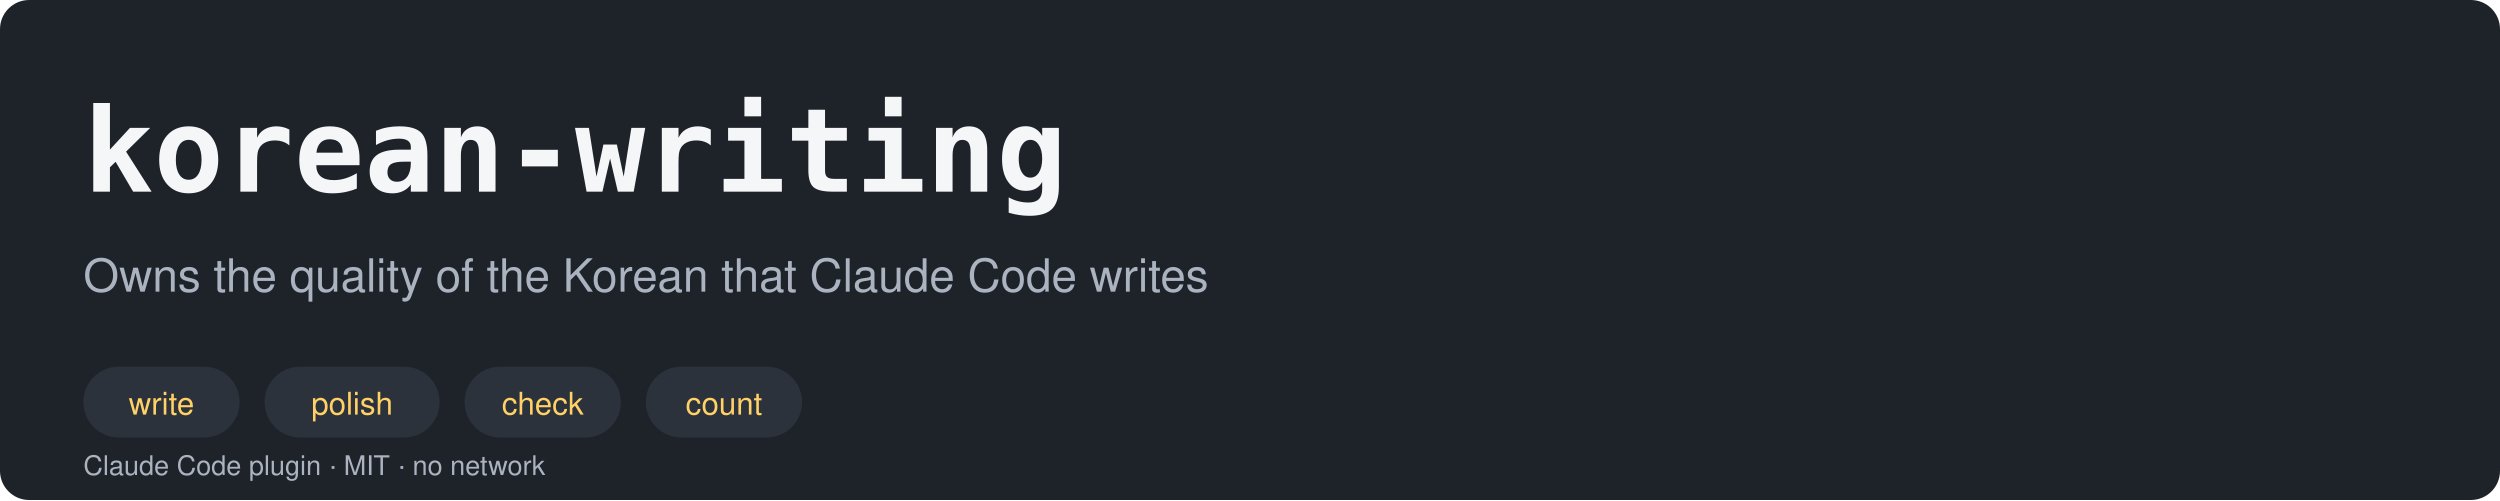
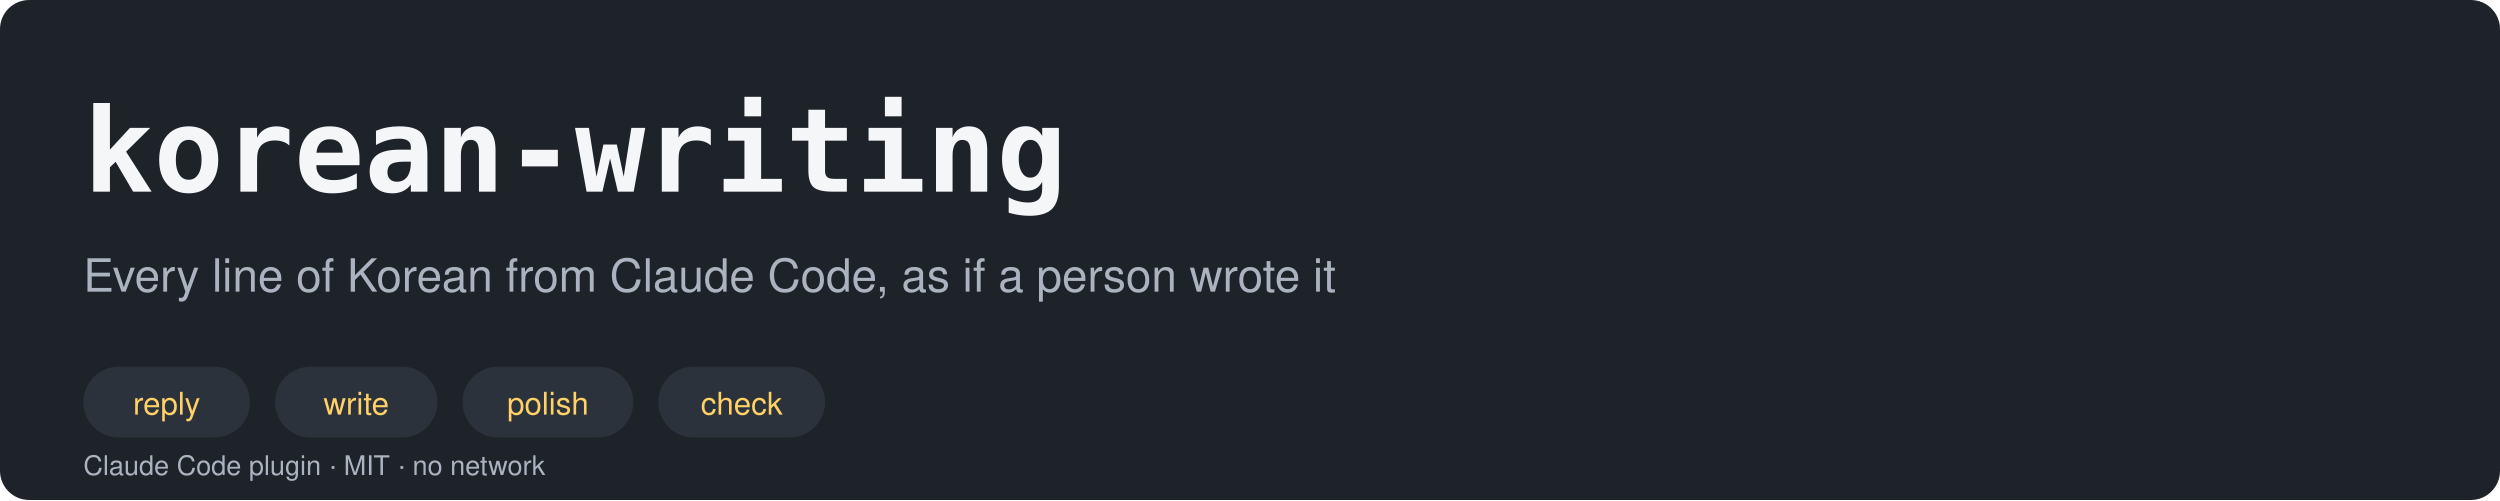
<svg xmlns="http://www.w3.org/2000/svg" width="1200" height="240" viewBox="0 0 1200 240" font-family="-apple-system, 'Apple SD Gothic Neo', 'Noto Sans KR', 'Malgun Gothic', Helvetica, Arial, sans-serif">
  <rect width="1200" height="240" rx="14" fill="#1e2229" />
  <text x="40" y="92" font-size="56" font-weight="700" fill="#f4f6f8" font-family="SF Mono, Menlo, Consolas, monospace">korean-writing</text>
-   <text x="40" y="140" font-size="22" fill="#aab3bf">Owns the quality of the Korean that Claude Code writes</text>
-   <rect x="40" y="176" width="75" height="34" rx="17" fill="#2c323b" />
-   <text x="77.5" y="199" text-anchor="middle" font-size="15" fill="#ffd166">write</text>
-   <rect x="127" y="176" width="84" height="34" rx="17" fill="#2c323b" />
-   <text x="169.0" y="199" text-anchor="middle" font-size="15" fill="#ffd166">polish</text>
-   <rect x="223" y="176" width="75" height="34" rx="17" fill="#2c323b" />
-   <text x="260.5" y="199" text-anchor="middle" font-size="15" fill="#ffd166">check</text>
-   <rect x="310" y="176" width="75" height="34" rx="17" fill="#2c323b" />
-   <text x="347.5" y="199" text-anchor="middle" font-size="15" fill="#ffd166">count</text>
+   <text x="40" y="140" font-size="22" fill="#aab3bf">Every line of Korean from Claude Code, as if a person wrote it</text>
+   <rect x="40" y="176" width="80" height="34" rx="17" fill="#2c323b" />
+   <text x="80.0" y="199" text-anchor="middle" font-size="15" fill="#ffd166">reply</text>
+   <rect x="132" y="176" width="78" height="34" rx="17" fill="#2c323b" />
+   <text x="171.0" y="199" text-anchor="middle" font-size="15" fill="#ffd166">write</text>
+   <rect x="222" y="176" width="82" height="34" rx="17" fill="#2c323b" />
+   <text x="263.0" y="199" text-anchor="middle" font-size="15" fill="#ffd166">polish</text>
+   <rect x="316" y="176" width="80" height="34" rx="17" fill="#2c323b" />
+   <text x="356.0" y="199" text-anchor="middle" font-size="15" fill="#ffd166">check</text>
  <text x="40" y="228" font-size="13" fill="#aab3bf">Claude Code plugin · MIT · no network</text>
</svg>
